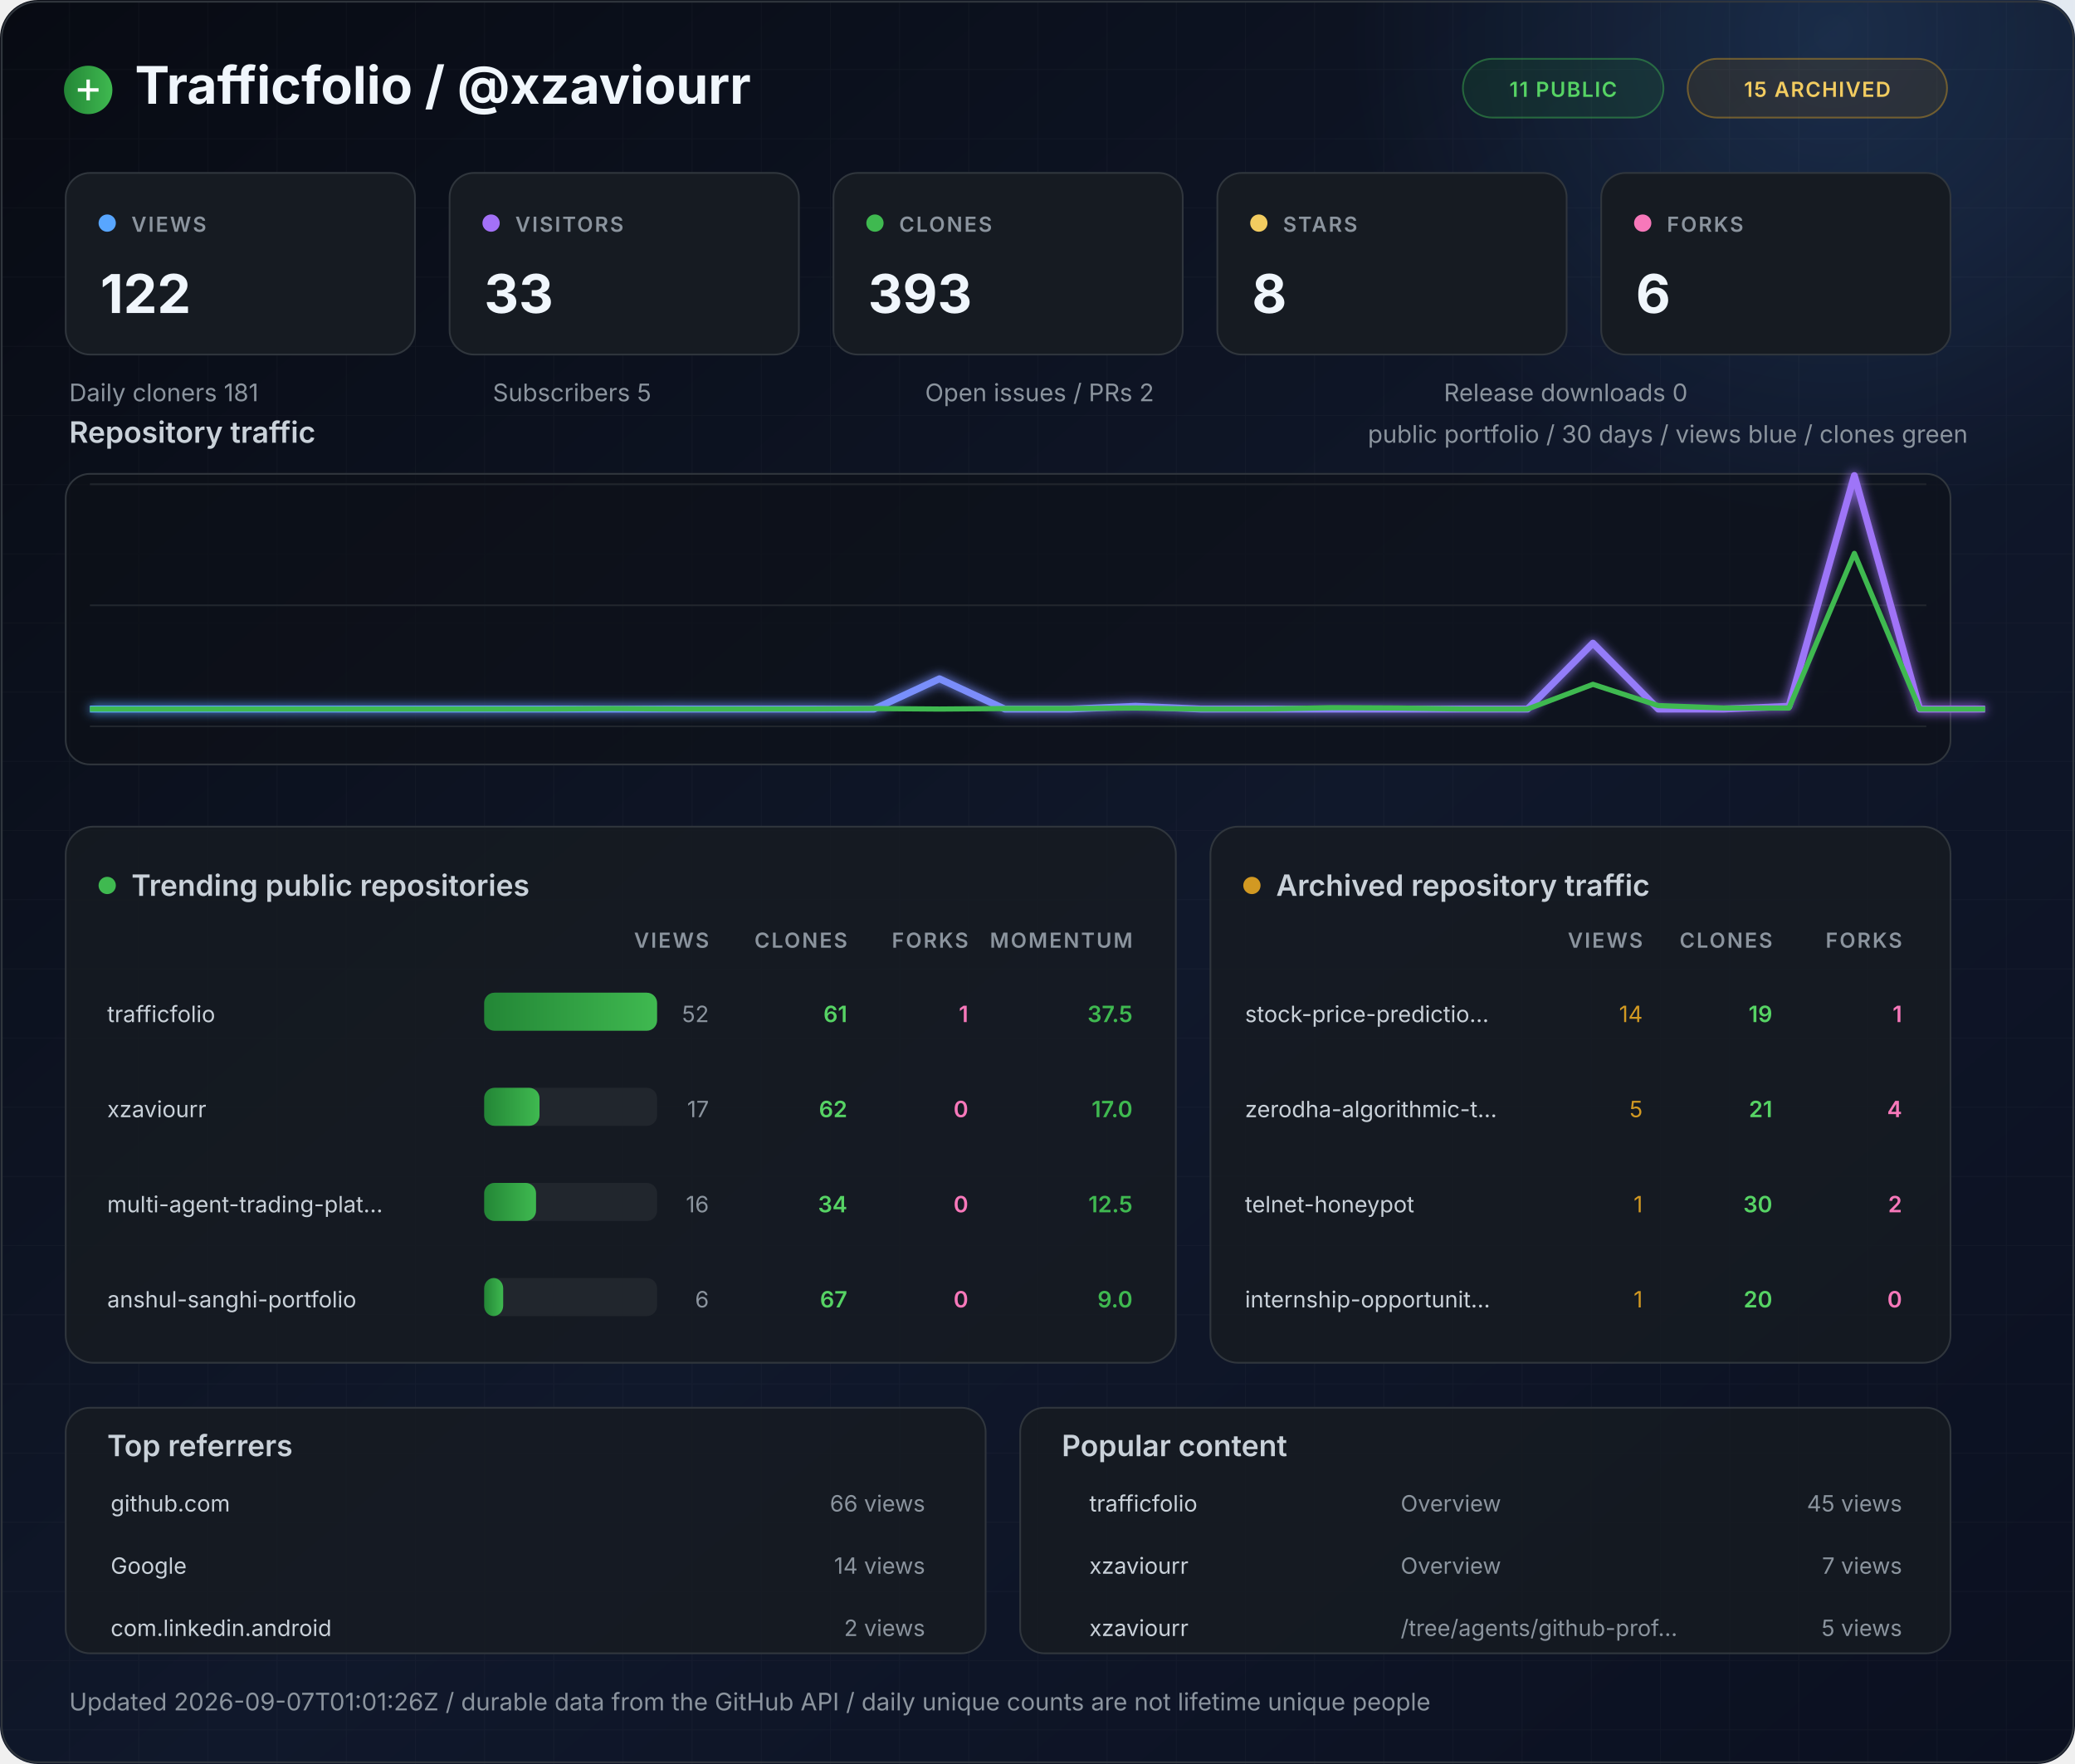
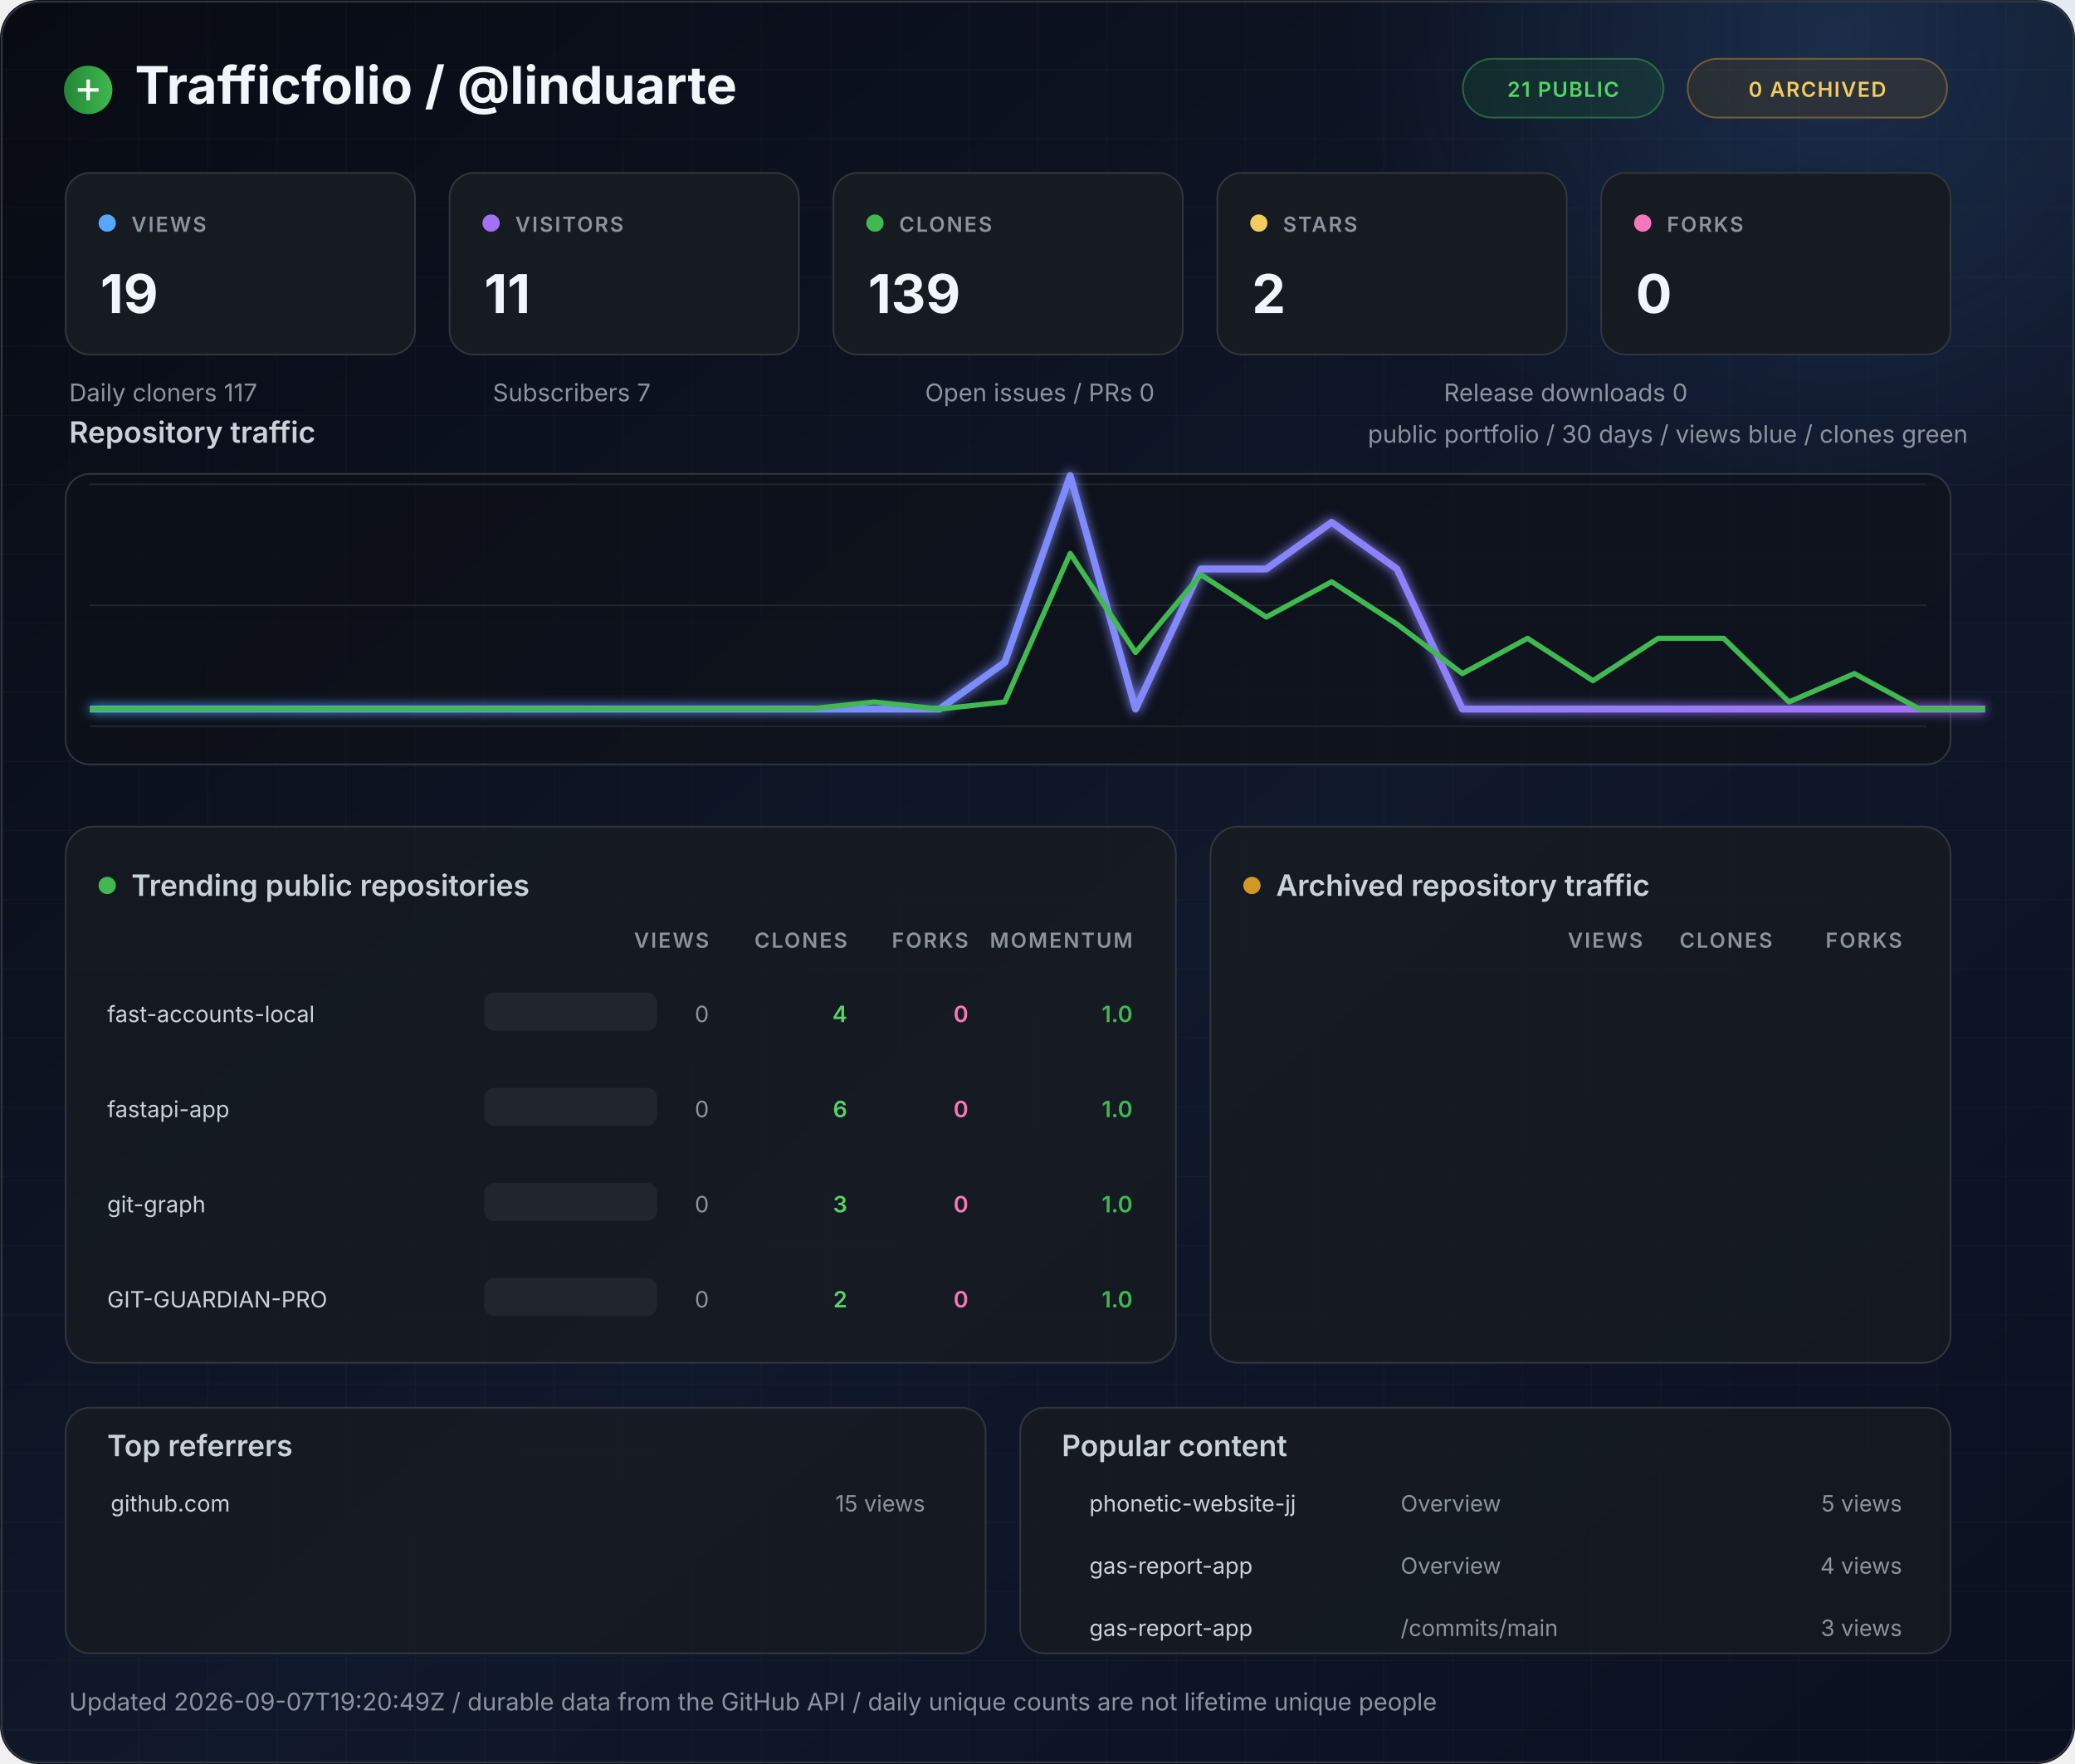
- <svg xmlns="http://www.w3.org/2000/svg" width="1200" height="1020" viewBox="0 0 1200 1020" role="img" aria-label="Trafficfolio GitHub analytics dashboard for xzaviourr">
+ <svg xmlns="http://www.w3.org/2000/svg" width="1200" height="1020" viewBox="0 0 1200 1020" role="img" aria-label="Trafficfolio GitHub analytics dashboard for linduarte">
  <defs>
    <linearGradient id="bg" x1="0" y1="0" x2="1" y2="1">
      <stop stop-color="#080b13" />
      <stop offset=".55" stop-color="#10182b" />
      <stop offset="1" stop-color="#0b1020" />
    </linearGradient>
    <linearGradient id="line" x1="0" y1="0" x2="1" y2="0">
      <stop stop-color="#58a6ff" />
      <stop offset="1" stop-color="#a371f7" />
    </linearGradient>
    <linearGradient id="bar" x1="0" y1="0" x2="1" y2="0">
      <stop stop-color="#238636" />
      <stop offset="1" stop-color="#3fb950" />
    </linearGradient>
    <linearGradient id="archiveBar" x1="0" y1="0" x2="1" y2="0">
      <stop stop-color="#9e6a03" />
      <stop offset="1" stop-color="#f2cc60" />
    </linearGradient>
    <radialGradient id="ambient">
      <stop stop-color="#58a6ff" stop-opacity=".16" />
      <stop offset="1" stop-color="#58a6ff" stop-opacity="0" />
    </radialGradient>
    <pattern id="grid" width="40" height="40" patternUnits="userSpaceOnUse">
      <path d="M40 0H0V40" fill="none" stroke="#ffffff" stroke-opacity=".025" />
    </pattern>
    <filter id="glow">
      <feGaussianBlur stdDeviation="3" result="b" />
      <feMerge>
        <feMergeNode in="b" />
        <feMergeNode in="SourceGraphic" />
      </feMerge>
    </filter>
    <style>
    .title{font:750 30px -apple-system,BlinkMacSystemFont,"Segoe UI",sans-serif;fill:#f0f6fc}
    .subtitle{font:14px -apple-system,BlinkMacSystemFont,"Segoe UI",sans-serif;fill:#8b949e}
    .label{font:600 12px -apple-system,BlinkMacSystemFont,"Segoe UI",sans-serif;fill:#8b949e;letter-spacing:1px}
    .metric{font:700 31px -apple-system,BlinkMacSystemFont,"Segoe UI",sans-serif;fill:#f0f6fc}
    .section{font:600 17px -apple-system,BlinkMacSystemFont,"Segoe UI",sans-serif;fill:#c9d1d9}
    .repo,.value,.trend,.archive,.clone,.fork{font:13px -apple-system,BlinkMacSystemFont,"Segoe UI",sans-serif;fill:#c9d1d9}
    .value{fill:#8b949e} .trend{fill:#3fb950;font-weight:600} .archive{fill:#d29922}
    .clone{fill:#56d364;font-weight:600} .fork{fill:#f778ba;font-weight:600}
    .pill{font:600 12px -apple-system,BlinkMacSystemFont,"Segoe UI",sans-serif;letter-spacing:.7px}
  </style>
  </defs>
  <rect width="1200" height="1020" rx="22" fill="url(#bg)" />
  <rect width="1200" height="1020" rx="22" fill="url(#grid)" />
  <circle cx="1060" cy="20" r="280" fill="url(#ambient)" />
  <rect x="1" y="1" width="1198" height="1018" rx="21" fill="none" stroke="#30363d" />
  <circle cx="51" cy="52" r="14" fill="url(#bar)" />
  <path d="M45 52h12M51 46v12" stroke="#fff" stroke-width="2" />
-   <text x="78" y="60" class="title">Trafficfolio / @xzaviourr</text>
+   <text x="78" y="60" class="title">Trafficfolio / @linduarte</text>
  <rect x="846" y="34" width="116" height="34" rx="17" fill="#238636" fill-opacity=".16" stroke="#3fb950" stroke-opacity=".45" />
-   <text x="904" y="56" text-anchor="middle" class="pill" fill="#56d364">11 PUBLIC</text>
+   <text x="904" y="56" text-anchor="middle" class="pill" fill="#56d364">21 PUBLIC</text>
  <rect x="976" y="34" width="150" height="34" rx="17" fill="#9e6a03" fill-opacity=".14" stroke="#d29922" stroke-opacity=".45" />
-   <text x="1051" y="56" text-anchor="middle" class="pill" fill="#f2cc60">15 ARCHIVED</text>
+   <text x="1051" y="56" text-anchor="middle" class="pill" fill="#f2cc60">0 ARCHIVED</text>
  <rect x="38" y="100" width="202" height="105" rx="14" fill="#161b22" stroke="#30363d" />
  <circle cx="62" cy="129" r="5" fill="#58a6ff" />
  <text x="76" y="134" class="label">VIEWS</text>
-   <text x="58" y="181" class="metric">122</text>
+   <text x="58" y="181" class="metric">19</text>
  <rect x="260" y="100" width="202" height="105" rx="14" fill="#161b22" stroke="#30363d" />
  <circle cx="284" cy="129" r="5" fill="#a371f7" />
  <text x="298" y="134" class="label">VISITORS</text>
-   <text x="280" y="181" class="metric">33</text>
+   <text x="280" y="181" class="metric">11</text>
  <rect x="482" y="100" width="202" height="105" rx="14" fill="#161b22" stroke="#30363d" />
  <circle cx="506" cy="129" r="5" fill="#3fb950" />
  <text x="520" y="134" class="label">CLONES</text>
-   <text x="502" y="181" class="metric">393</text>
+   <text x="502" y="181" class="metric">139</text>
  <rect x="704" y="100" width="202" height="105" rx="14" fill="#161b22" stroke="#30363d" />
  <circle cx="728" cy="129" r="5" fill="#f2cc60" />
  <text x="742" y="134" class="label">STARS</text>
-   <text x="724" y="181" class="metric">8</text>
+   <text x="724" y="181" class="metric">2</text>
  <rect x="926" y="100" width="202" height="105" rx="14" fill="#161b22" stroke="#30363d" />
  <circle cx="950" cy="129" r="5" fill="#f778ba" />
  <text x="964" y="134" class="label">FORKS</text>
-   <text x="946" y="181" class="metric">6</text>
-   <text x="40" y="232" class="subtitle">Daily cloners 181</text>
-   <text x="285" y="232" class="subtitle">Subscribers 5</text>
-   <text x="535" y="232" class="subtitle">Open issues / PRs 2</text>
+   <text x="946" y="181" class="metric">0</text>
+   <text x="40" y="232" class="subtitle">Daily cloners 117</text>
+   <text x="285" y="232" class="subtitle">Subscribers 7</text>
+   <text x="535" y="232" class="subtitle">Open issues / PRs 0</text>
  <text x="835" y="232" class="subtitle">Release downloads 0</text>
  <text x="40" y="256" class="section">Repository traffic</text>
  <text x="1138" y="256" text-anchor="end" class="subtitle">public portfolio / 30 days / views blue / clones green</text>
  <rect x="38" y="274" width="1090" height="168" rx="14" fill="#0d1117" fill-opacity=".62" stroke="#30363d" />
  <line x1="52" y1="420" x2="1114" y2="420" stroke="#21262d" />
  <line x1="52" y1="350" x2="1114" y2="350" stroke="#21262d" />
  <line x1="52" y1="280" x2="1114" y2="280" stroke="#21262d" />
-   <polyline points="52.0,410.0 89.8,410.0 127.6,410.0 165.4,410.0 203.2,410.0 241.0,410.0 278.8,410.0 316.6,410.0 354.3,410.0 392.1,410.0 429.9,410.0 467.7,410.0 505.5,410.0 543.3,392.5 581.1,410.0 618.9,410.0 656.7,408.4 694.5,410.0 732.3,410.0 770.1,410.0 807.9,410.0 845.7,410.0 883.4,410.0 921.2,371.9 959.0,410.0 996.8,410.0 1034.6,408.4 1072.4,275.0 1110.2,410.0 1148.0,410.0" fill="none" stroke="url(#line)" stroke-width="4" stroke-linejoin="round" filter="url(#glow)" />
-   <polyline points="52.0,410.0 89.8,410.0 127.6,410.0 165.4,410.0 203.2,410.0 241.0,410.0 278.8,410.0 316.6,410.0 354.3,409.7 392.1,410.0 429.9,410.0 467.7,410.0 505.5,409.7 543.3,410.0 581.1,409.7 618.9,409.7 656.7,409.4 694.5,410.0 732.3,410.0 770.1,409.2 807.9,409.4 845.7,410.0 883.4,410.0 921.2,395.7 959.0,408.0 996.8,409.4 1034.6,409.4 1072.4,320.0 1110.2,410.0 1148.0,410.0" fill="none" stroke="#3fb950" stroke-width="3" stroke-linejoin="round" />
+   <polyline points="52.0,410.0 89.8,410.0 127.6,410.0 165.4,410.0 203.2,410.0 241.0,410.0 278.8,410.0 316.6,410.0 354.3,410.0 392.1,410.0 429.9,410.0 467.7,410.0 505.5,410.0 543.3,410.0 581.1,383.0 618.9,275.0 656.7,410.0 694.5,329.0 732.3,329.0 770.1,302.0 807.9,329.0 845.7,410.0 883.4,410.0 921.2,410.0 959.0,410.0 996.8,410.0 1034.6,410.0 1072.4,410.0 1110.2,410.0 1148.0,410.0" fill="none" stroke="url(#line)" stroke-width="4" stroke-linejoin="round" filter="url(#glow)" />
+   <polyline points="52.0,410.0 89.8,410.0 127.6,410.0 165.4,410.0 203.2,410.0 241.0,410.0 278.8,410.0 316.6,410.0 354.3,410.0 392.1,410.0 429.9,410.0 467.7,410.0 505.5,405.9 543.3,410.0 581.1,405.9 618.9,320.0 656.7,377.3 694.5,332.3 732.3,356.8 770.1,336.4 807.9,360.9 845.7,389.5 883.4,369.1 921.2,393.6 959.0,369.1 996.8,369.1 1034.6,405.9 1072.4,389.5 1110.2,410.0 1148.0,410.0" fill="none" stroke="#3fb950" stroke-width="3" stroke-linejoin="round" />
  <rect x="38" y="478" width="642" height="310" rx="16" fill="#161b22" fill-opacity=".82" stroke="#30363d" />
  <circle cx="62" cy="512" r="5" fill="#3fb950" />
  <text x="76" y="518" class="section">Trending public repositories</text>
  <text x="410" y="548" text-anchor="end" class="label">VIEWS</text>
  <text x="490" y="548" text-anchor="end" class="label">CLONES</text>
  <text x="560" y="548" text-anchor="end" class="label">FORKS</text>
  <text x="655" y="548" text-anchor="end" class="label">MOMENTUM</text>
-   <text x="62" y="591" class="repo">trafficfolio</text>
+   <text x="62" y="591" class="repo">fast-accounts-local</text>
  <rect x="280" y="574" width="100" height="22" rx="6" fill="#21262d" />
-   <rect x="280" y="574" width="100" height="22" rx="6" fill="url(#bar)" />
-   <text x="410" y="591" text-anchor="end" class="value">52</text>
-   <text x="490" y="591" text-anchor="end" class="clone">61</text>
-   <text x="560" y="591" text-anchor="end" class="fork">1</text>
-   <text x="655" y="591" text-anchor="end" class="trend">37.5</text>
-   <text x="62" y="646" class="repo">xzaviourr</text>
+   <rect x="280" y="574" width="0" height="22" rx="6" fill="url(#bar)" />
+   <text x="410" y="591" text-anchor="end" class="value">0</text>
+   <text x="490" y="591" text-anchor="end" class="clone">4</text>
+   <text x="560" y="591" text-anchor="end" class="fork">0</text>
+   <text x="655" y="591" text-anchor="end" class="trend">1.0</text>
+   <text x="62" y="646" class="repo">fastapi-app</text>
  <rect x="280" y="629" width="100" height="22" rx="6" fill="#21262d" />
-   <rect x="280" y="629" width="32" height="22" rx="6" fill="url(#bar)" />
-   <text x="410" y="646" text-anchor="end" class="value">17</text>
-   <text x="490" y="646" text-anchor="end" class="clone">62</text>
+   <rect x="280" y="629" width="0" height="22" rx="6" fill="url(#bar)" />
+   <text x="410" y="646" text-anchor="end" class="value">0</text>
+   <text x="490" y="646" text-anchor="end" class="clone">6</text>
  <text x="560" y="646" text-anchor="end" class="fork">0</text>
-   <text x="655" y="646" text-anchor="end" class="trend">17.0</text>
-   <text x="62" y="701" class="repo">multi-agent-trading-plat...</text>
+   <text x="655" y="646" text-anchor="end" class="trend">1.0</text>
+   <text x="62" y="701" class="repo">git-graph</text>
  <rect x="280" y="684" width="100" height="22" rx="6" fill="#21262d" />
-   <rect x="280" y="684" width="30" height="22" rx="6" fill="url(#bar)" />
-   <text x="410" y="701" text-anchor="end" class="value">16</text>
-   <text x="490" y="701" text-anchor="end" class="clone">34</text>
+   <rect x="280" y="684" width="0" height="22" rx="6" fill="url(#bar)" />
+   <text x="410" y="701" text-anchor="end" class="value">0</text>
+   <text x="490" y="701" text-anchor="end" class="clone">3</text>
  <text x="560" y="701" text-anchor="end" class="fork">0</text>
-   <text x="655" y="701" text-anchor="end" class="trend">12.5</text>
-   <text x="62" y="756" class="repo">anshul-sanghi-portfolio</text>
+   <text x="655" y="701" text-anchor="end" class="trend">1.0</text>
+   <text x="62" y="756" class="repo">GIT-GUARDIAN-PRO</text>
  <rect x="280" y="739" width="100" height="22" rx="6" fill="#21262d" />
-   <rect x="280" y="739" width="11" height="22" rx="6" fill="url(#bar)" />
-   <text x="410" y="756" text-anchor="end" class="value">6</text>
-   <text x="490" y="756" text-anchor="end" class="clone">67</text>
+   <rect x="280" y="739" width="0" height="22" rx="6" fill="url(#bar)" />
+   <text x="410" y="756" text-anchor="end" class="value">0</text>
+   <text x="490" y="756" text-anchor="end" class="clone">2</text>
  <text x="560" y="756" text-anchor="end" class="fork">0</text>
-   <text x="655" y="756" text-anchor="end" class="trend">9.0</text>
+   <text x="655" y="756" text-anchor="end" class="trend">1.0</text>
  <rect x="700" y="478" width="428" height="310" rx="16" fill="#161b22" fill-opacity=".82" stroke="#30363d" />
  <circle cx="724" cy="512" r="5" fill="#d29922" />
  <text x="738" y="518" class="section">Archived repository traffic</text>
  <text x="950" y="548" text-anchor="end" class="label">VIEWS</text>
  <text x="1025" y="548" text-anchor="end" class="label">CLONES</text>
  <text x="1100" y="548" text-anchor="end" class="label">FORKS</text>
-   <text x="720" y="591" class="repo">stock-price-predictio...</text>
-   <text x="950" y="591" text-anchor="end" class="archive">14</text>
-   <text x="1025" y="591" text-anchor="end" class="clone">19</text>
-   <text x="1100" y="591" text-anchor="end" class="fork">1</text>
-   <text x="720" y="646" class="repo">zerodha-algorithmic-t...</text>
-   <text x="950" y="646" text-anchor="end" class="archive">5</text>
-   <text x="1025" y="646" text-anchor="end" class="clone">21</text>
-   <text x="1100" y="646" text-anchor="end" class="fork">4</text>
-   <text x="720" y="701" class="repo">telnet-honeypot</text>
-   <text x="950" y="701" text-anchor="end" class="archive">1</text>
-   <text x="1025" y="701" text-anchor="end" class="clone">30</text>
-   <text x="1100" y="701" text-anchor="end" class="fork">2</text>
-   <text x="720" y="756" class="repo">internship-opportunit...</text>
-   <text x="950" y="756" text-anchor="end" class="archive">1</text>
-   <text x="1025" y="756" text-anchor="end" class="clone">20</text>
-   <text x="1100" y="756" text-anchor="end" class="fork">0</text>
  <rect x="38" y="814" width="532" height="142" rx="14" fill="#161b22" fill-opacity=".82" stroke="#30363d" />
  <text x="62" y="842" class="section">Top referrers</text>
  <text x="64" y="874" class="repo">github.com</text>
-   <text x="535" y="874" text-anchor="end" class="value">66 views</text>
-   <text x="64" y="910" class="repo">Google</text>
-   <text x="535" y="910" text-anchor="end" class="value">14 views</text>
-   <text x="64" y="946" class="repo">com.linkedin.android</text>
-   <text x="535" y="946" text-anchor="end" class="value">2 views</text>
+   <text x="535" y="874" text-anchor="end" class="value">15 views</text>
  <rect x="590" y="814" width="538" height="142" rx="14" fill="#161b22" fill-opacity=".82" stroke="#30363d" />
  <text x="614" y="842" class="section">Popular content</text>
-   <text x="630" y="874" class="repo">trafficfolio</text>
+   <text x="630" y="874" class="repo">phonetic-website-jj</text>
  <text x="810" y="874" class="value">Overview</text>
-   <text x="1100" y="874" text-anchor="end" class="value">45 views</text>
-   <text x="630" y="910" class="repo">xzaviourr</text>
+   <text x="1100" y="874" text-anchor="end" class="value">5 views</text>
+   <text x="630" y="910" class="repo">gas-report-app</text>
  <text x="810" y="910" class="value">Overview</text>
-   <text x="1100" y="910" text-anchor="end" class="value">7 views</text>
-   <text x="630" y="946" class="repo">xzaviourr</text>
-   <text x="810" y="946" class="value">/tree/agents/github-prof...</text>
-   <text x="1100" y="946" text-anchor="end" class="value">5 views</text>
-   <text x="40" y="989" class="subtitle">Updated 2026-09-07T01:01:26Z / durable data from the GitHub API / daily unique counts are not lifetime unique people</text>
+   <text x="1100" y="910" text-anchor="end" class="value">4 views</text>
+   <text x="630" y="946" class="repo">gas-report-app</text>
+   <text x="810" y="946" class="value">/commits/main</text>
+   <text x="1100" y="946" text-anchor="end" class="value">3 views</text>
+   <text x="40" y="989" class="subtitle">Updated 2026-09-07T19:20:49Z / durable data from the GitHub API / daily unique counts are not lifetime unique people</text>
</svg>
